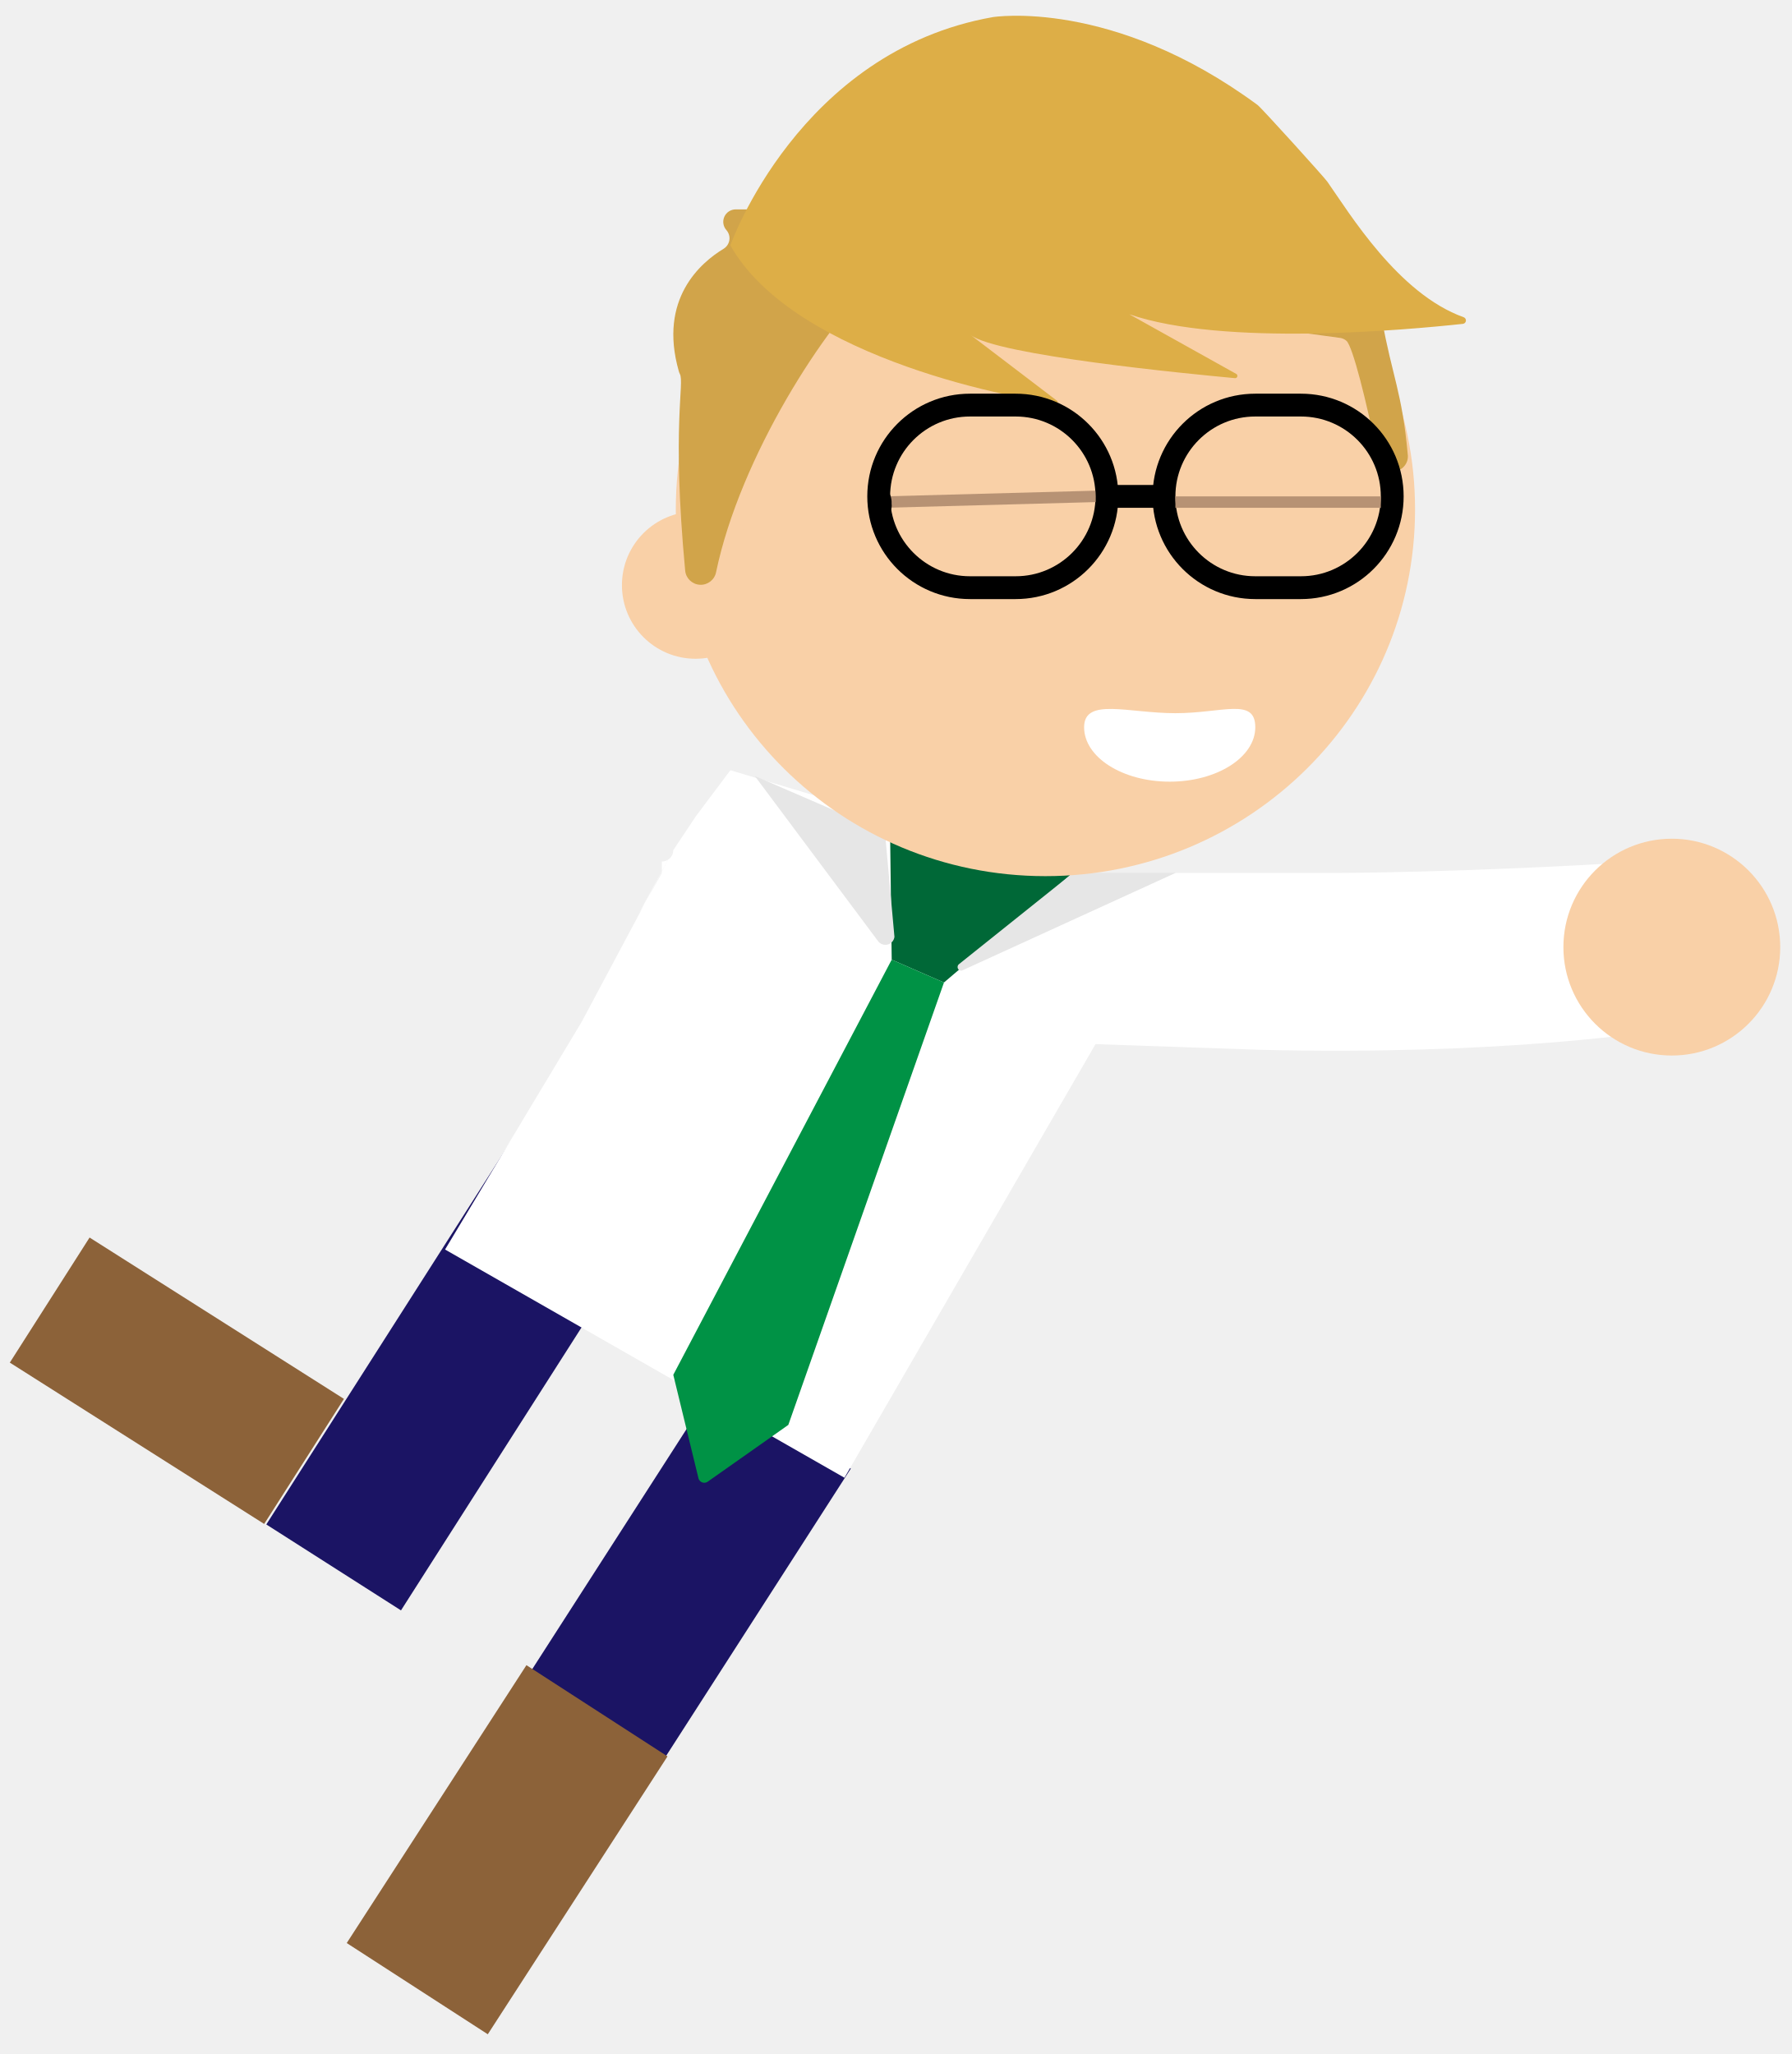
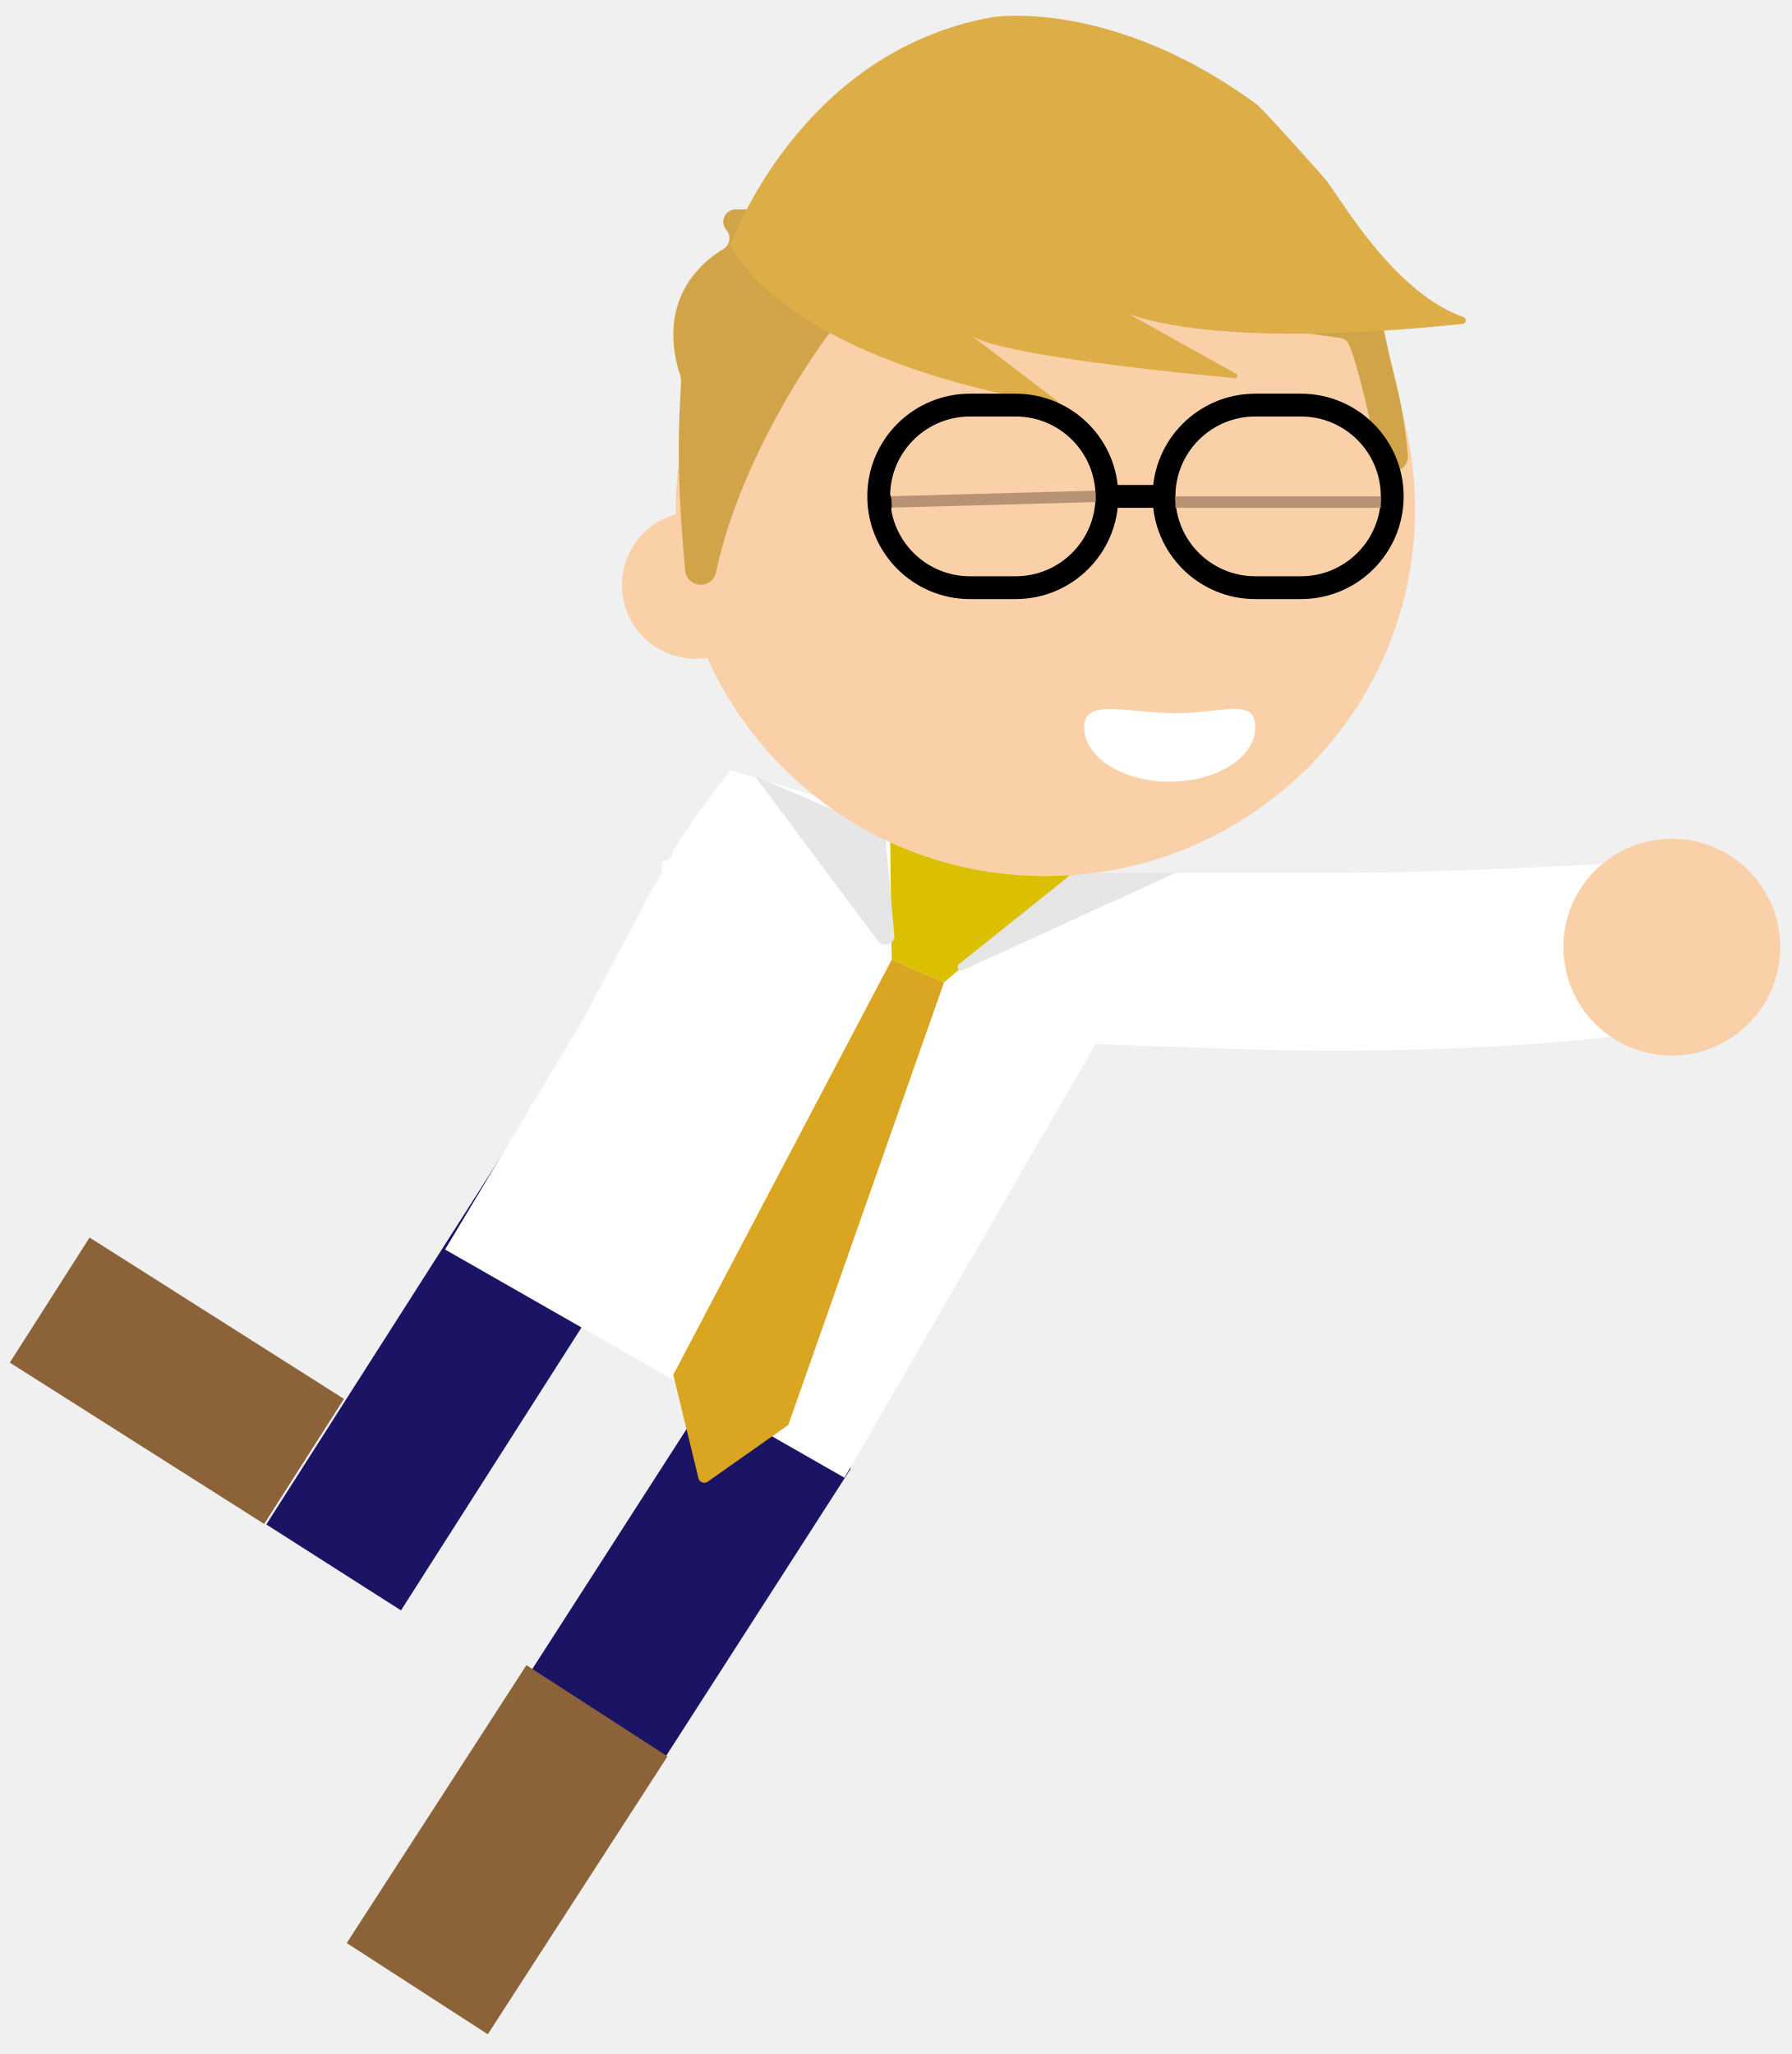
<svg xmlns="http://www.w3.org/2000/svg" viewBox="0 0 157 180">
  <path d="m33 100.5h14v40h-14z" fill="#1b1464" transform="matrix(.8430161 .5378883 -.5378883 .8430161 71.09 -2.6)" />
  <path d="m23.15 133.55-22.29-14.14 6.99-10.96 22.29 14.14z" fill="#8c6239" />
  <path d="m50.7 121.93h14v39h-14z" fill="#1b1464" transform="matrix(.84 .54 -.54 .84 86.05 -8.66)" />
  <path d="m29.94 154.73h29v14.72h-29z" fill="#8c6239" transform="matrix(-.5430279 .8397147 -.8397147 -.5430279 204.68 212.8)" />
  <path d="m96 91.5-22 38-35-20 12-20 8-15c-6 11-1 2-1 2v-1a1 1 0 0 0 1-1l2-3 3-4 30 9h23s11 0 27-1v15s-13 2-33.5 1.5" fill="#fff" />
  <circle cx="146.5" cy="83" fill="#f9d0a7" r="9.5" />
-   <path d="m78 73.13.14 10.97 4.58 2 11.28-9.6z" fill="#006837" />
-   <path d="m78.14 84.1-19.14 36.38 2.19 9a.53.53 0 0 0 .79.39l7.1-5 13.64-38.77z" fill="#009245" />
+   <path d="m78 73.13.14 10.97 4.58 2 11.28-9.6z" fill="#DAC000" />
+   <path d="m78.14 84.1-19.14 36.38 2.19 9a.53.53 0 0 0 .79.39l7.1-5 13.64-38.77z" fill="#DAA520" />
  <path d="m77.55 72.94.83 9.16a.8.8 0 0 1 -1.44.37l-10.8-14.47z" fill="#e6e6e6" />
  <path d="m84.05 84.48 10-8h9l-18.77 8.58a.32.32 0 0 1 -.23-.58z" fill="#e6e6e6" />
  <ellipse cx="91.61" cy="44.64" fill="#f9d0a7" rx="32.39" ry="32.14" />
  <circle cx="60.95" cy="51.28" fill="#f9d0a7" r="6.45" />
  <path d="m110 63.73c0 2.63-3.36 4.77-7.5 4.77s-7.5-2.14-7.5-4.77 3.86-1.23 8-1.23 7-1.41 7 1.23z" fill="#fff" />
  <path d="m123.36 39.81c-.5-5.47-1.36-6.81-2.26-11.81a1.09 1.09 0 0 0 -.58-.78l-22.76-11.57a1 1 0 0 0 -.63-.11l-22.37 2.81h-10.3a1.09 1.09 0 0 0 -.81 1.81 1.08 1.08 0 0 1 -.24 1.64c-2 1.21-5.73 4.39-3.93 10.72a1.17 1.17 0 0 0 .09.24c.44.8-.73 4.45.47 17.23a1.37 1.37 0 0 0 2.71.15c2.11-10.14 9.64-21.74 14.07-25.72a1.06 1.06 0 0 1 .92-.23l39.75 5.43a1.08 1.08 0 0 1 .51.26c.54.51 1.72 5.17 2.76 10.3a1.31 1.31 0 0 0 2.6-.37z" fill="#d1a44a" />
  <path d="m92.59 35.32c-2.59-.17-22.91-3.74-28.59-13.82 0 0 6-17 23-20 0 0 10.46-1.7 23.2 7.7.37.28 5.86 6.35 6.12 6.73 1.92 2.73 6.2 9.82 11.94 11.87a.3.3 0 0 1 -.06.58c-5 .54-21 2-29.24-.84l9.36 5.22a.2.2 0 0 1 -.1.38c-4.14-.39-20.88-2-23.17-3.79l7.6 5.79a.1.1 0 0 1 -.06.18z" fill="#ddae47" />
  <g stroke-miterlimit="10">
    <rect fill="#f9d0a7" height="16" rx="8" stroke="#000" stroke-width="2" width="20" x="102" y="35.5" />
    <rect fill="#f9d0a7" height="16" rx="8" stroke="#000" stroke-width="2" width="20" x="77" y="35.5" />
    <path d="m97 43.5h5" fill="none" stroke="#000" stroke-width="2" />
    <path d="m77.5 44 18.5-.5" stroke="#b79274" />
    <path d="m103 44h18" stroke="#b79274" />
  </g>
  <path d="m77 43.27a5.7 5.7 0 0 0 .2 1.49.64.64 0 0 0 .13.26.44.44 0 0 0 .66-.13 1.23 1.23 0 0 0 .14-.76 1.86 1.86 0 0 0 -.1-.7.7.7 0 0 0 -.51-.45.46.46 0 0 0 -.51.51" />
</svg>
